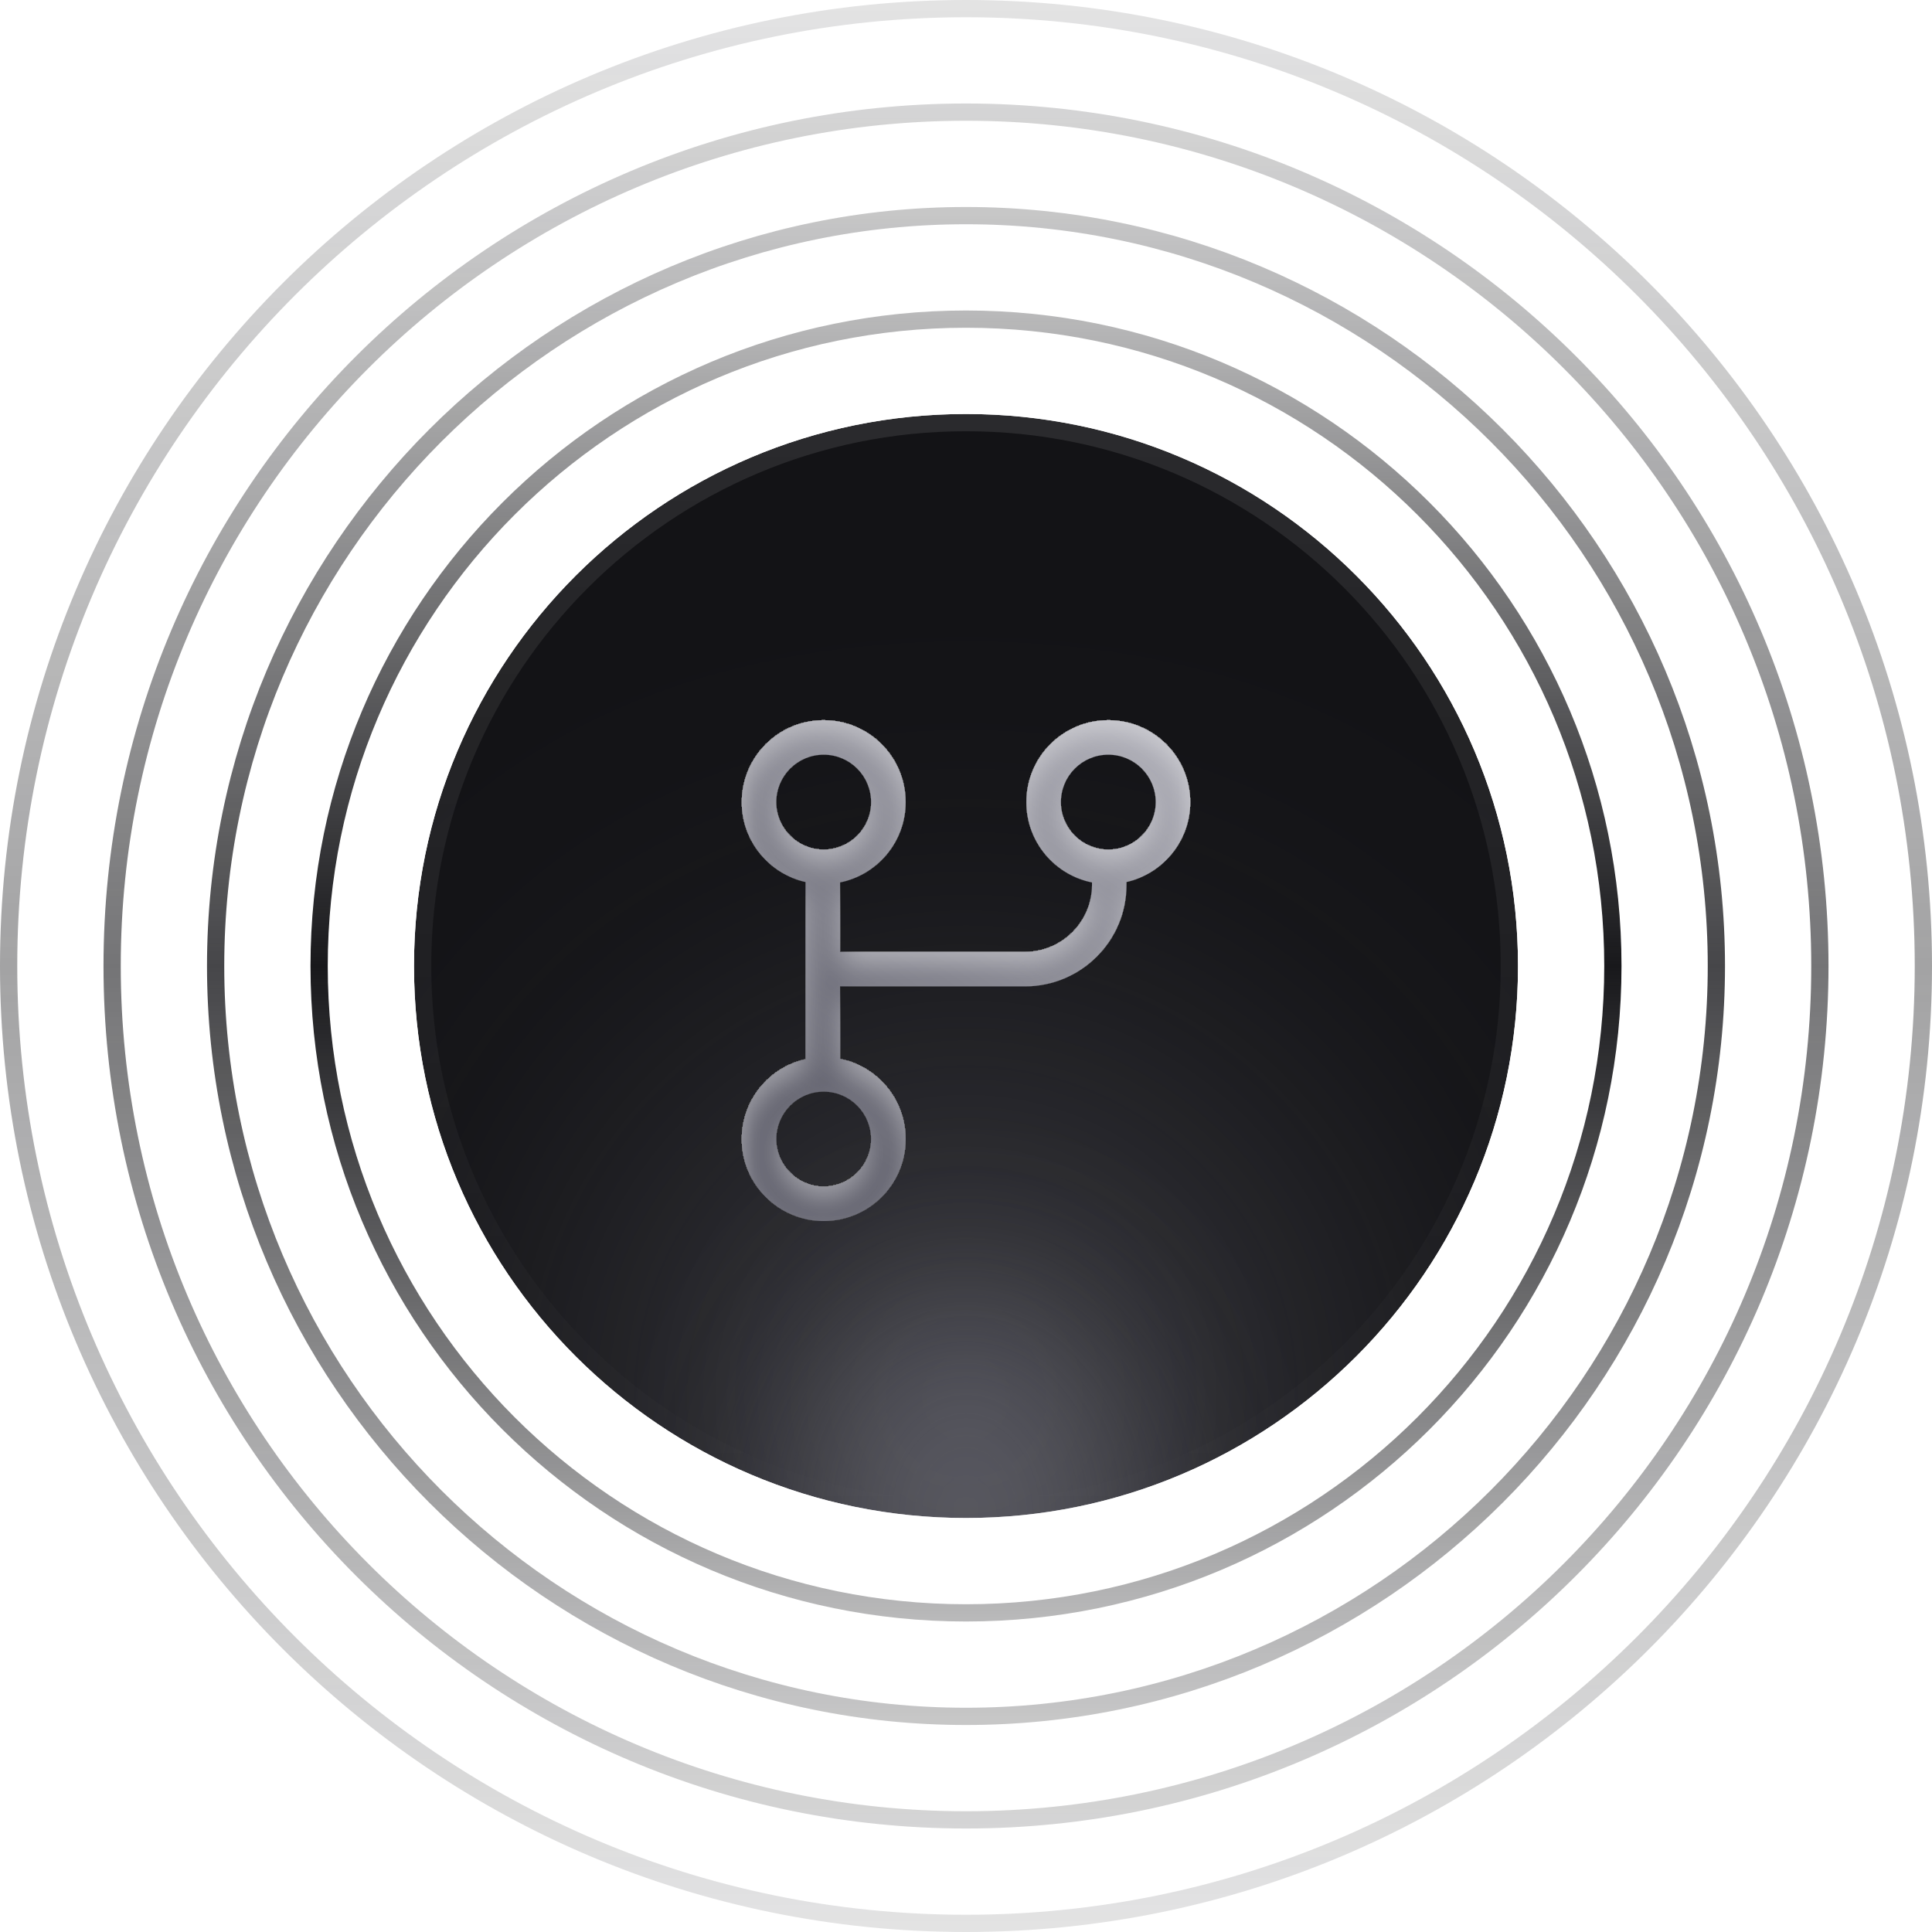
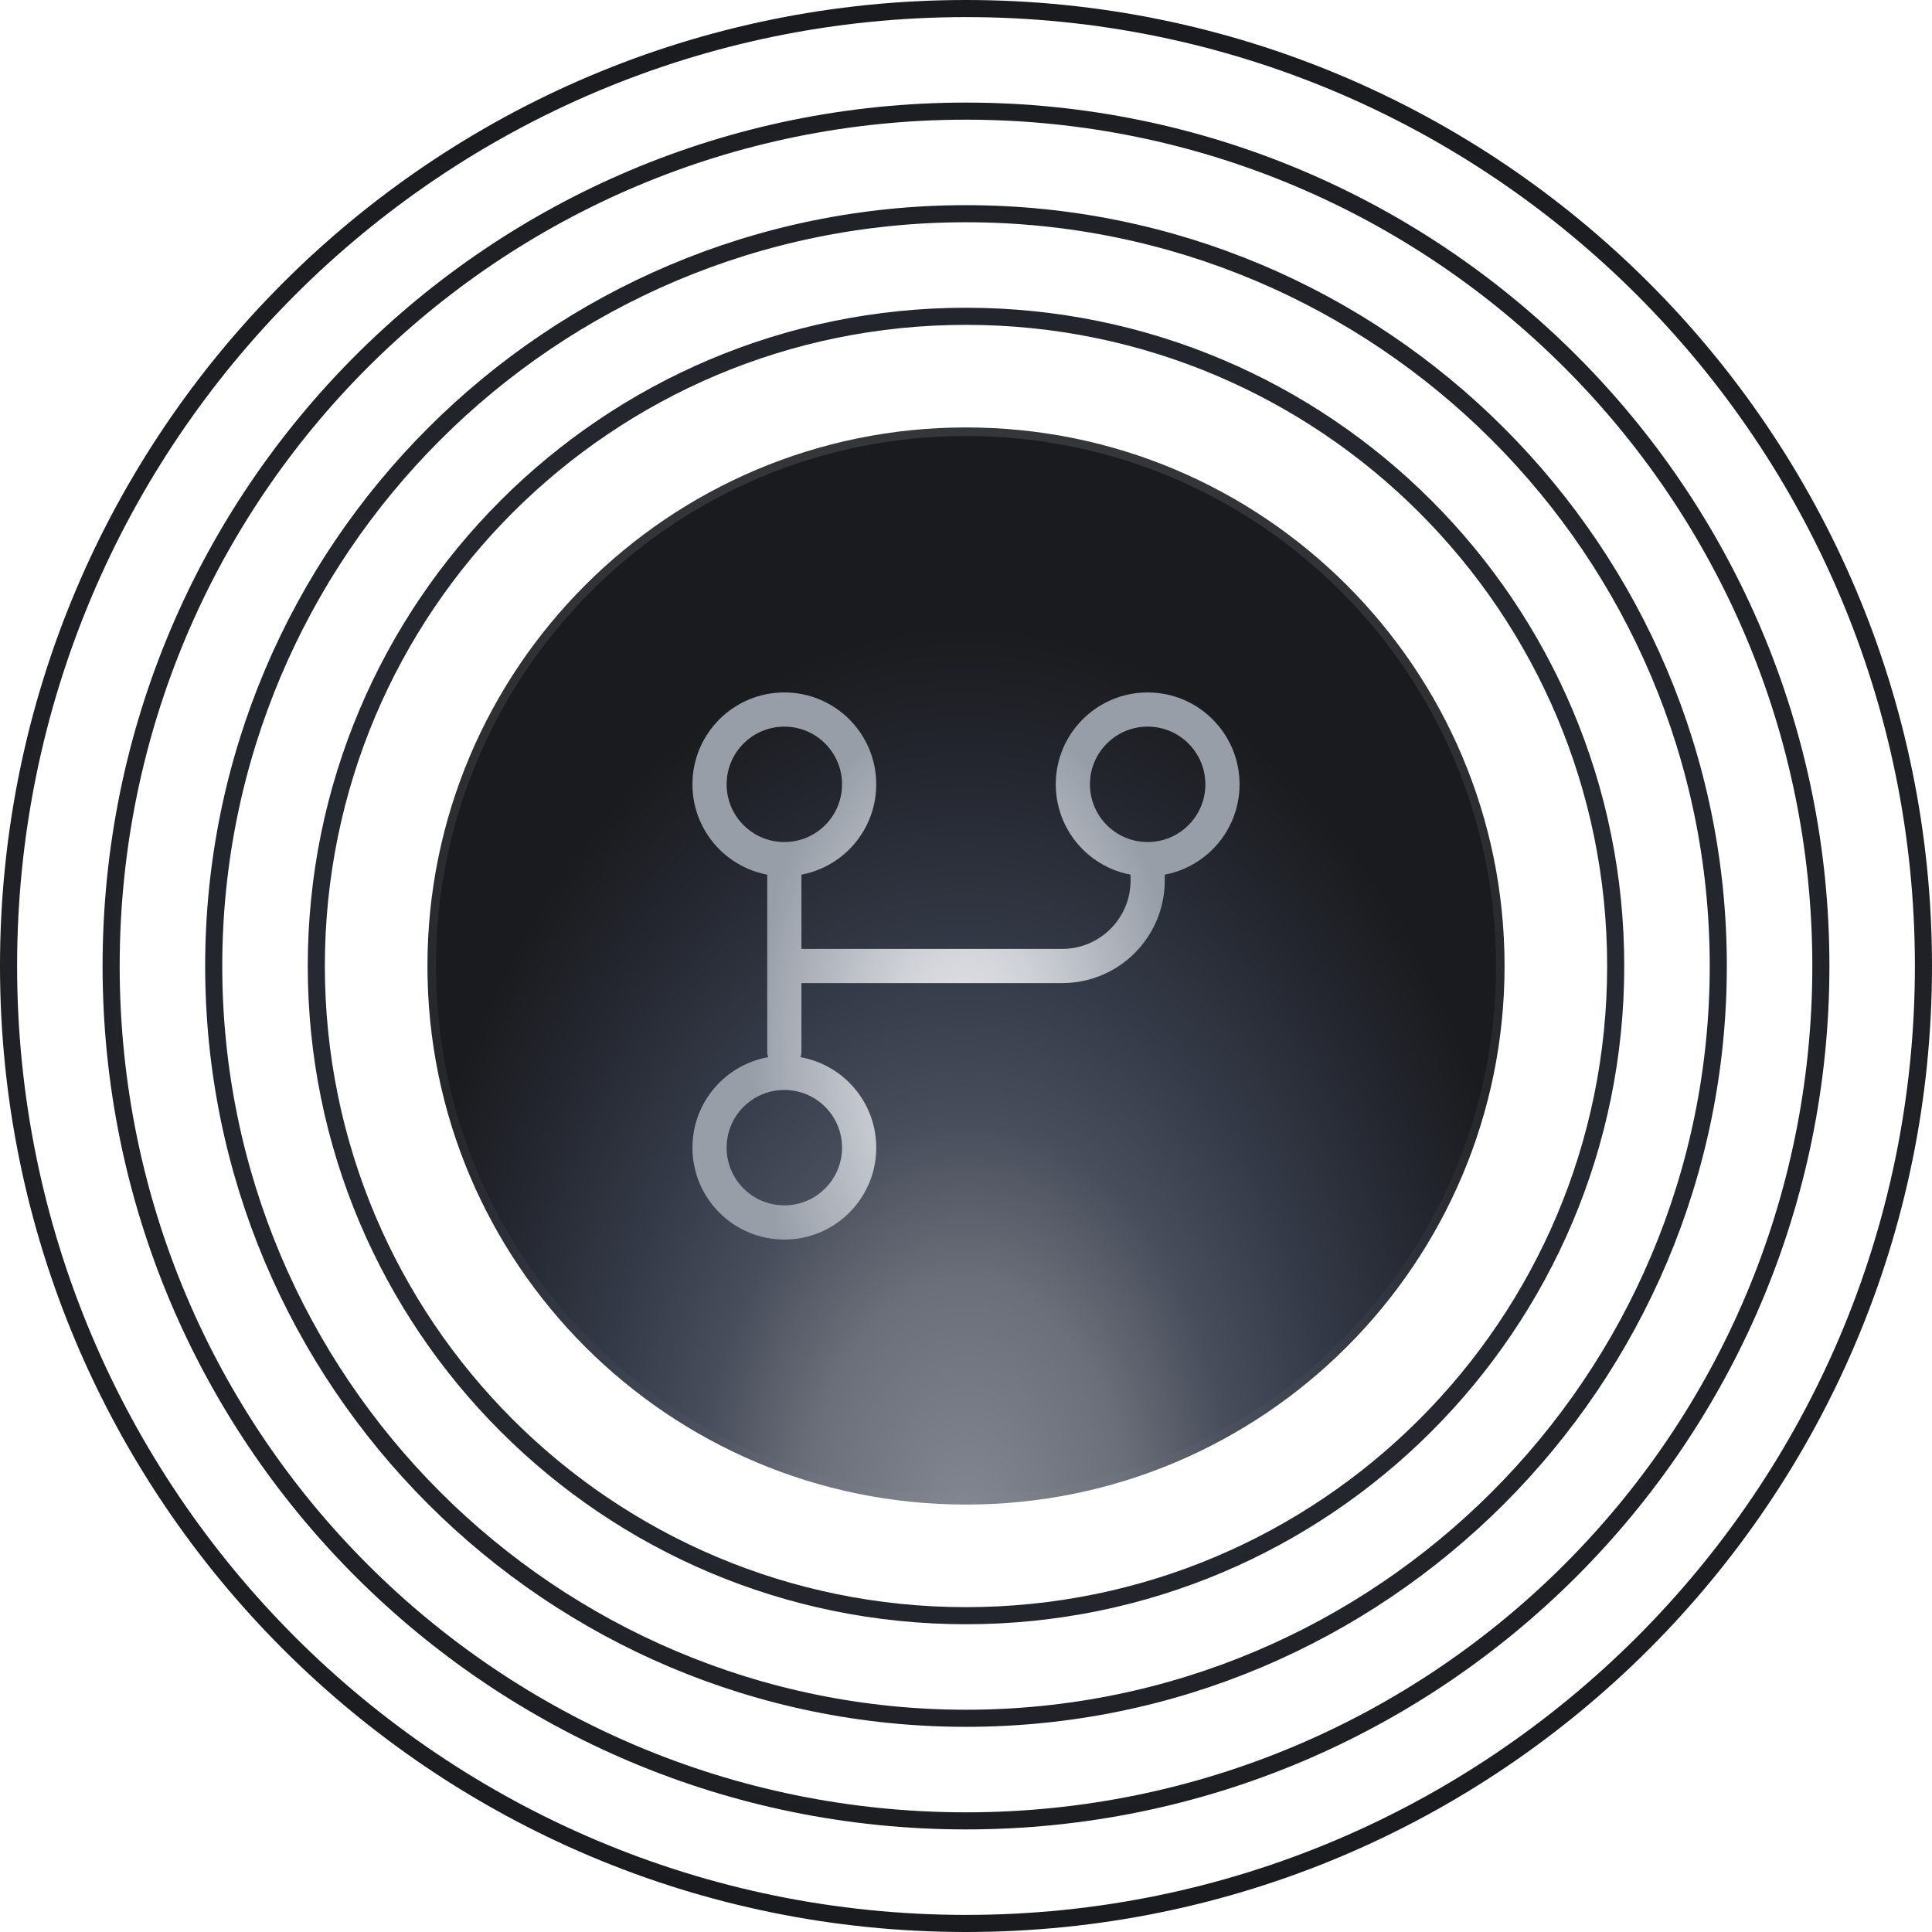
- <svg xmlns="http://www.w3.org/2000/svg" width="112" height="112" viewBox="0 0 112 112" fill="none">
-   <circle cx="56" cy="56" r="37.5" stroke="url(#paint0_linear_9596_43714)" />
-   <circle opacity="0.8" cx="56" cy="56" r="43.5" stroke="url(#paint1_linear_9596_43714)" />
-   <circle opacity="0.6" cx="56" cy="56" r="49.5" stroke="url(#paint2_linear_9596_43714)" />
-   <circle opacity="0.4" cx="56" cy="56" r="55.5" stroke="url(#paint3_linear_9596_43714)" />
-   <mask id="mask0_9596_43714" style="mask-type:alpha" maskUnits="userSpaceOnUse" x="24" y="24" width="64" height="64">
-     <circle cx="56" cy="56" r="32" fill="#131316" />
+ <svg xmlns="http://www.w3.org/2000/svg" width="113" height="113" viewBox="0 0 113 113" fill="none">
+   <path d="M94.5 56.5C94.5 77.487 77.487 94.5 56.5 94.5C35.513 94.5 18.5 77.487 18.5 56.5C18.5 35.513 35.513 18.5 56.5 18.5C77.487 18.5 94.5 35.513 94.5 56.5Z" stroke="url(#paint0_radial_6432_420)" />
+   <path d="M100.5 56.5C100.5 80.8 80.8 100.5 56.5 100.5C32.2 100.5 12.5 80.8 12.5 56.5C12.5 32.2 32.2 12.5 56.5 12.5C80.8 12.5 100.5 32.2 100.5 56.5Z" stroke="url(#paint1_radial_6432_420)" />
+   <path d="M106.5 56.5C106.5 84.114 84.114 106.5 56.5 106.5C28.886 106.5 6.5 84.114 6.5 56.5C6.5 28.886 28.886 6.5 56.5 6.5C84.114 6.5 106.5 28.886 106.5 56.5Z" stroke="url(#paint2_radial_6432_420)" />
+   <path d="M112.5 56.5C112.5 87.428 87.428 112.5 56.5 112.5C25.572 112.5 0.5 87.428 0.5 56.5C0.5 25.572 25.572 0.5 56.5 0.5C87.428 0.5 112.5 25.572 112.5 56.5Z" stroke="url(#paint3_radial_6432_420)" />
+   <path d="M56.5 25C73.897 25 88 39.103 88 56.5C88 73.897 73.897 88 56.5 88C39.103 88 25 73.897 25 56.5C25 39.103 39.103 25 56.5 25Z" fill="url(#paint4_radial_6432_420)" />
+   <path d="M56.5 25C73.897 25 88 39.103 88 56.5C88 73.897 73.897 88 56.5 88C39.103 88 25 73.897 25 56.5C25 39.103 39.103 25 56.5 25Z" stroke="url(#paint5_linear_6432_420)" />
+   <mask id="mask0_6432_420" style="mask-type:alpha" maskUnits="userSpaceOnUse" x="40" y="40" width="33" height="33">
+     <path d="M45.875 50.25C48.291 50.25 50.25 48.291 50.25 45.875C50.25 43.459 48.291 41.5 45.875 41.5C43.459 41.5 41.5 43.459 41.5 45.875C41.5 48.291 43.459 50.25 45.875 50.25ZM45.875 50.25L45.875 61.5M45.875 56.5H62.125C64.886 56.5 67.125 54.261 67.125 51.5V50.25M67.125 50.25C69.541 50.25 71.5 48.291 71.5 45.875C71.5 43.459 69.541 41.5 67.125 41.5C64.709 41.5 62.75 43.459 62.75 45.875C62.75 48.291 64.709 50.25 67.125 50.25ZM50.25 67.125C50.25 69.541 48.291 71.5 45.875 71.5C43.459 71.5 41.5 69.541 41.5 67.125C41.5 64.709 43.459 62.75 45.875 62.75C48.291 62.75 50.25 64.709 50.25 67.125Z" stroke="black" stroke-width="2" stroke-linecap="round" stroke-linejoin="round" />
  </mask>
-   <g mask="url(#mask0_9596_43714)">
-     <circle cx="56" cy="56" r="32" fill="#131316" />
-     <g opacity="0.3" filter="url(#filter0_f_9596_43714)">
-       <circle cx="56" cy="81" r="21" fill="#93939F" />
-     </g>
-     <g opacity="0.4" filter="url(#filter1_f_9596_43714)">
-       <ellipse cx="56" cy="88" rx="10" ry="13" fill="#93939F" />
-     </g>
-     <circle cx="56" cy="56" r="31.5" stroke="url(#paint4_linear_9596_43714)" />
-   </g>
-   <g filter="url(#filter2_i_9596_43714)">
-     <path fill-rule="evenodd" clip-rule="evenodd" d="M45 46.5C45 44.981 46.231 43.75 47.75 43.75C49.269 43.75 50.5 44.981 50.5 46.5C50.5 48.019 49.269 49.25 47.75 49.25C46.231 49.25 45 48.019 45 46.5ZM47.75 41.75C45.127 41.75 43 43.877 43 46.5C43 48.762 44.581 50.655 46.699 51.133V56.181V61.401C44.581 61.879 43 63.772 43 66.034C43 68.657 45.127 70.784 47.75 70.784C50.373 70.784 52.5 68.657 52.5 66.034C52.5 63.736 50.868 61.819 48.699 61.379V57.181H59.42C62.67 57.181 65.304 54.547 65.304 51.297V51.133C67.42 50.653 69 48.761 69 46.5C69 43.877 66.873 41.75 64.25 41.75C61.627 41.75 59.5 43.877 59.5 46.5C59.5 48.8 61.134 50.717 63.304 51.156V51.297C63.304 53.442 61.565 55.181 59.42 55.181H48.699V51.155C50.868 50.715 52.5 48.798 52.5 46.5C52.5 43.877 50.373 41.75 47.75 41.75ZM47.75 63.284C46.231 63.284 45 64.515 45 66.034C45 67.553 46.231 68.784 47.75 68.784C49.269 68.784 50.5 67.553 50.5 66.034C50.5 64.515 49.269 63.284 47.75 63.284ZM61.5 46.5C61.5 44.981 62.731 43.75 64.25 43.75C65.769 43.75 67 44.981 67 46.5C67 48.019 65.769 49.25 64.25 49.25C62.731 49.25 61.5 48.019 61.5 46.5Z" fill="url(#paint5_linear_9596_43714)" />
+   <g mask="url(#mask0_6432_420)">
+     <rect width="40" height="40" transform="translate(36.5 36.5)" fill="url(#paint6_radial_6432_420)" />
  </g>
  <defs>
-     <filter id="filter0_f_9596_43714" x="11" y="36" width="90" height="90" filterUnits="userSpaceOnUse" color-interpolation-filters="sRGB">
-       <feFlood flood-opacity="0" result="BackgroundImageFix" />
-       <feBlend mode="normal" in="SourceGraphic" in2="BackgroundImageFix" result="shape" />
-       <feGaussianBlur stdDeviation="12" result="effect1_foregroundBlur_9596_43714" />
-     </filter>
-     <filter id="filter1_f_9596_43714" x="36" y="65" width="40" height="46" filterUnits="userSpaceOnUse" color-interpolation-filters="sRGB">
-       <feFlood flood-opacity="0" result="BackgroundImageFix" />
-       <feBlend mode="normal" in="SourceGraphic" in2="BackgroundImageFix" result="shape" />
-       <feGaussianBlur stdDeviation="5" result="effect1_foregroundBlur_9596_43714" />
-     </filter>
-     <filter id="filter2_i_9596_43714" x="43" y="41.75" width="26" height="29.835" filterUnits="userSpaceOnUse" color-interpolation-filters="sRGB">
-       <feFlood flood-opacity="0" result="BackgroundImageFix" />
-       <feBlend mode="normal" in="SourceGraphic" in2="BackgroundImageFix" result="shape" />
-       <feColorMatrix in="SourceAlpha" type="matrix" values="0 0 0 0 0 0 0 0 0 0 0 0 0 0 0 0 0 0 127 0" result="hardAlpha" />
-       <feOffset dy="0.8" />
-       <feGaussianBlur stdDeviation="0.8" />
-       <feComposite in2="hardAlpha" operator="arithmetic" k2="-1" k3="1" />
-       <feColorMatrix type="matrix" values="0 0 0 0 1 0 0 0 0 1 0 0 0 0 1 0 0 0 0.4 0" />
-       <feBlend mode="normal" in2="shape" result="effect1_innerShadow_9596_43714" />
-     </filter>
-     <linearGradient id="paint0_linear_9596_43714" x1="56" y1="18" x2="56" y2="94" gradientUnits="userSpaceOnUse">
-       <stop stop-color="#18181B" stop-opacity="0.3" />
-       <stop offset="0.5" stop-color="#18181B" />
-       <stop offset="1" stop-color="#18181B" stop-opacity="0.3" />
+     <radialGradient id="paint0_radial_6432_420" cx="0" cy="0" r="1" gradientUnits="userSpaceOnUse" gradientTransform="translate(56.5 56.5) rotate(90) scale(56 68.1429)">
+       <stop stop-color="#343A47" />
+       <stop offset="1" stop-color="#1A1B1E" />
+     </radialGradient>
+     <radialGradient id="paint1_radial_6432_420" cx="0" cy="0" r="1" gradientUnits="userSpaceOnUse" gradientTransform="translate(56.5 56.5) rotate(90) scale(56 68.1429)">
+       <stop stop-color="#343A47" />
+       <stop offset="1" stop-color="#1A1B1E" />
+     </radialGradient>
+     <radialGradient id="paint2_radial_6432_420" cx="0" cy="0" r="1" gradientUnits="userSpaceOnUse" gradientTransform="translate(56.5 56.5) rotate(90) scale(56 68.1429)">
+       <stop stop-color="#343A47" />
+       <stop offset="1" stop-color="#1A1B1E" />
+     </radialGradient>
+     <radialGradient id="paint3_radial_6432_420" cx="0" cy="0" r="1" gradientUnits="userSpaceOnUse" gradientTransform="translate(56.5 56.5) rotate(90) scale(56 68.1429)">
+       <stop stop-color="#343A47" />
+       <stop offset="1" stop-color="#1A1B1E" />
+     </radialGradient>
+     <radialGradient id="paint4_radial_6432_420" cx="0" cy="0" r="1" gradientUnits="userSpaceOnUse" gradientTransform="translate(56.5 89.5) rotate(-90) scale(53 34.617)">
+       <stop stop-color="#848892" />
+       <stop offset="0.274" stop-color="#6B6F79" />
+       <stop offset="0.457" stop-color="#484D5B" />
+       <stop offset="0.631" stop-color="#343A47" />
+       <stop offset="0.837" stop-color="#242730" />
+       <stop offset="1" stop-color="#1A1B1E" />
+     </radialGradient>
+     <linearGradient id="paint5_linear_6432_420" x1="56.5" y1="24.5" x2="56.5" y2="88.5" gradientUnits="userSpaceOnUse">
+       <stop stop-color="white" stop-opacity="0.12" />
+       <stop offset="1" stop-color="white" stop-opacity="0.01" />
    </linearGradient>
-     <linearGradient id="paint1_linear_9596_43714" x1="56" y1="12" x2="56" y2="100" gradientUnits="userSpaceOnUse">
-       <stop stop-color="#18181B" stop-opacity="0.3" />
-       <stop offset="0.5" stop-color="#18181B" />
-       <stop offset="1" stop-color="#18181B" stop-opacity="0.3" />
-     </linearGradient>
-     <linearGradient id="paint2_linear_9596_43714" x1="56" y1="6" x2="56" y2="106" gradientUnits="userSpaceOnUse">
-       <stop stop-color="#18181B" stop-opacity="0.3" />
-       <stop offset="0.5" stop-color="#18181B" />
-       <stop offset="1" stop-color="#18181B" stop-opacity="0.3" />
-     </linearGradient>
-     <linearGradient id="paint3_linear_9596_43714" x1="56" y1="0" x2="56" y2="112" gradientUnits="userSpaceOnUse">
-       <stop stop-color="#18181B" stop-opacity="0.3" />
-       <stop offset="0.5" stop-color="#18181B" />
-       <stop offset="1" stop-color="#18181B" stop-opacity="0.3" />
-     </linearGradient>
-     <linearGradient id="paint4_linear_9596_43714" x1="56" y1="24" x2="56" y2="88" gradientUnits="userSpaceOnUse">
-       <stop stop-color="white" stop-opacity="0.1" />
-       <stop offset="1" stop-color="white" stop-opacity="0" />
-     </linearGradient>
-     <linearGradient id="paint5_linear_9596_43714" x1="68.945" y1="41.938" x2="51.574" y2="67.813" gradientUnits="userSpaceOnUse">
-       <stop stop-color="#AEAEB7" />
-       <stop offset="1" stop-color="#60606C" />
-     </linearGradient>
+     <radialGradient id="paint6_radial_6432_420" cx="0" cy="0" r="1" gradientUnits="userSpaceOnUse" gradientTransform="translate(20 25.5) rotate(-90) scale(21 12.5457)">
+       <stop stop-color="#E7E8E9" />
+       <stop offset="0.38" stop-color="#CED1D7" />
+       <stop offset="1" stop-color="#989EA8" />
+     </radialGradient>
  </defs>
</svg>
